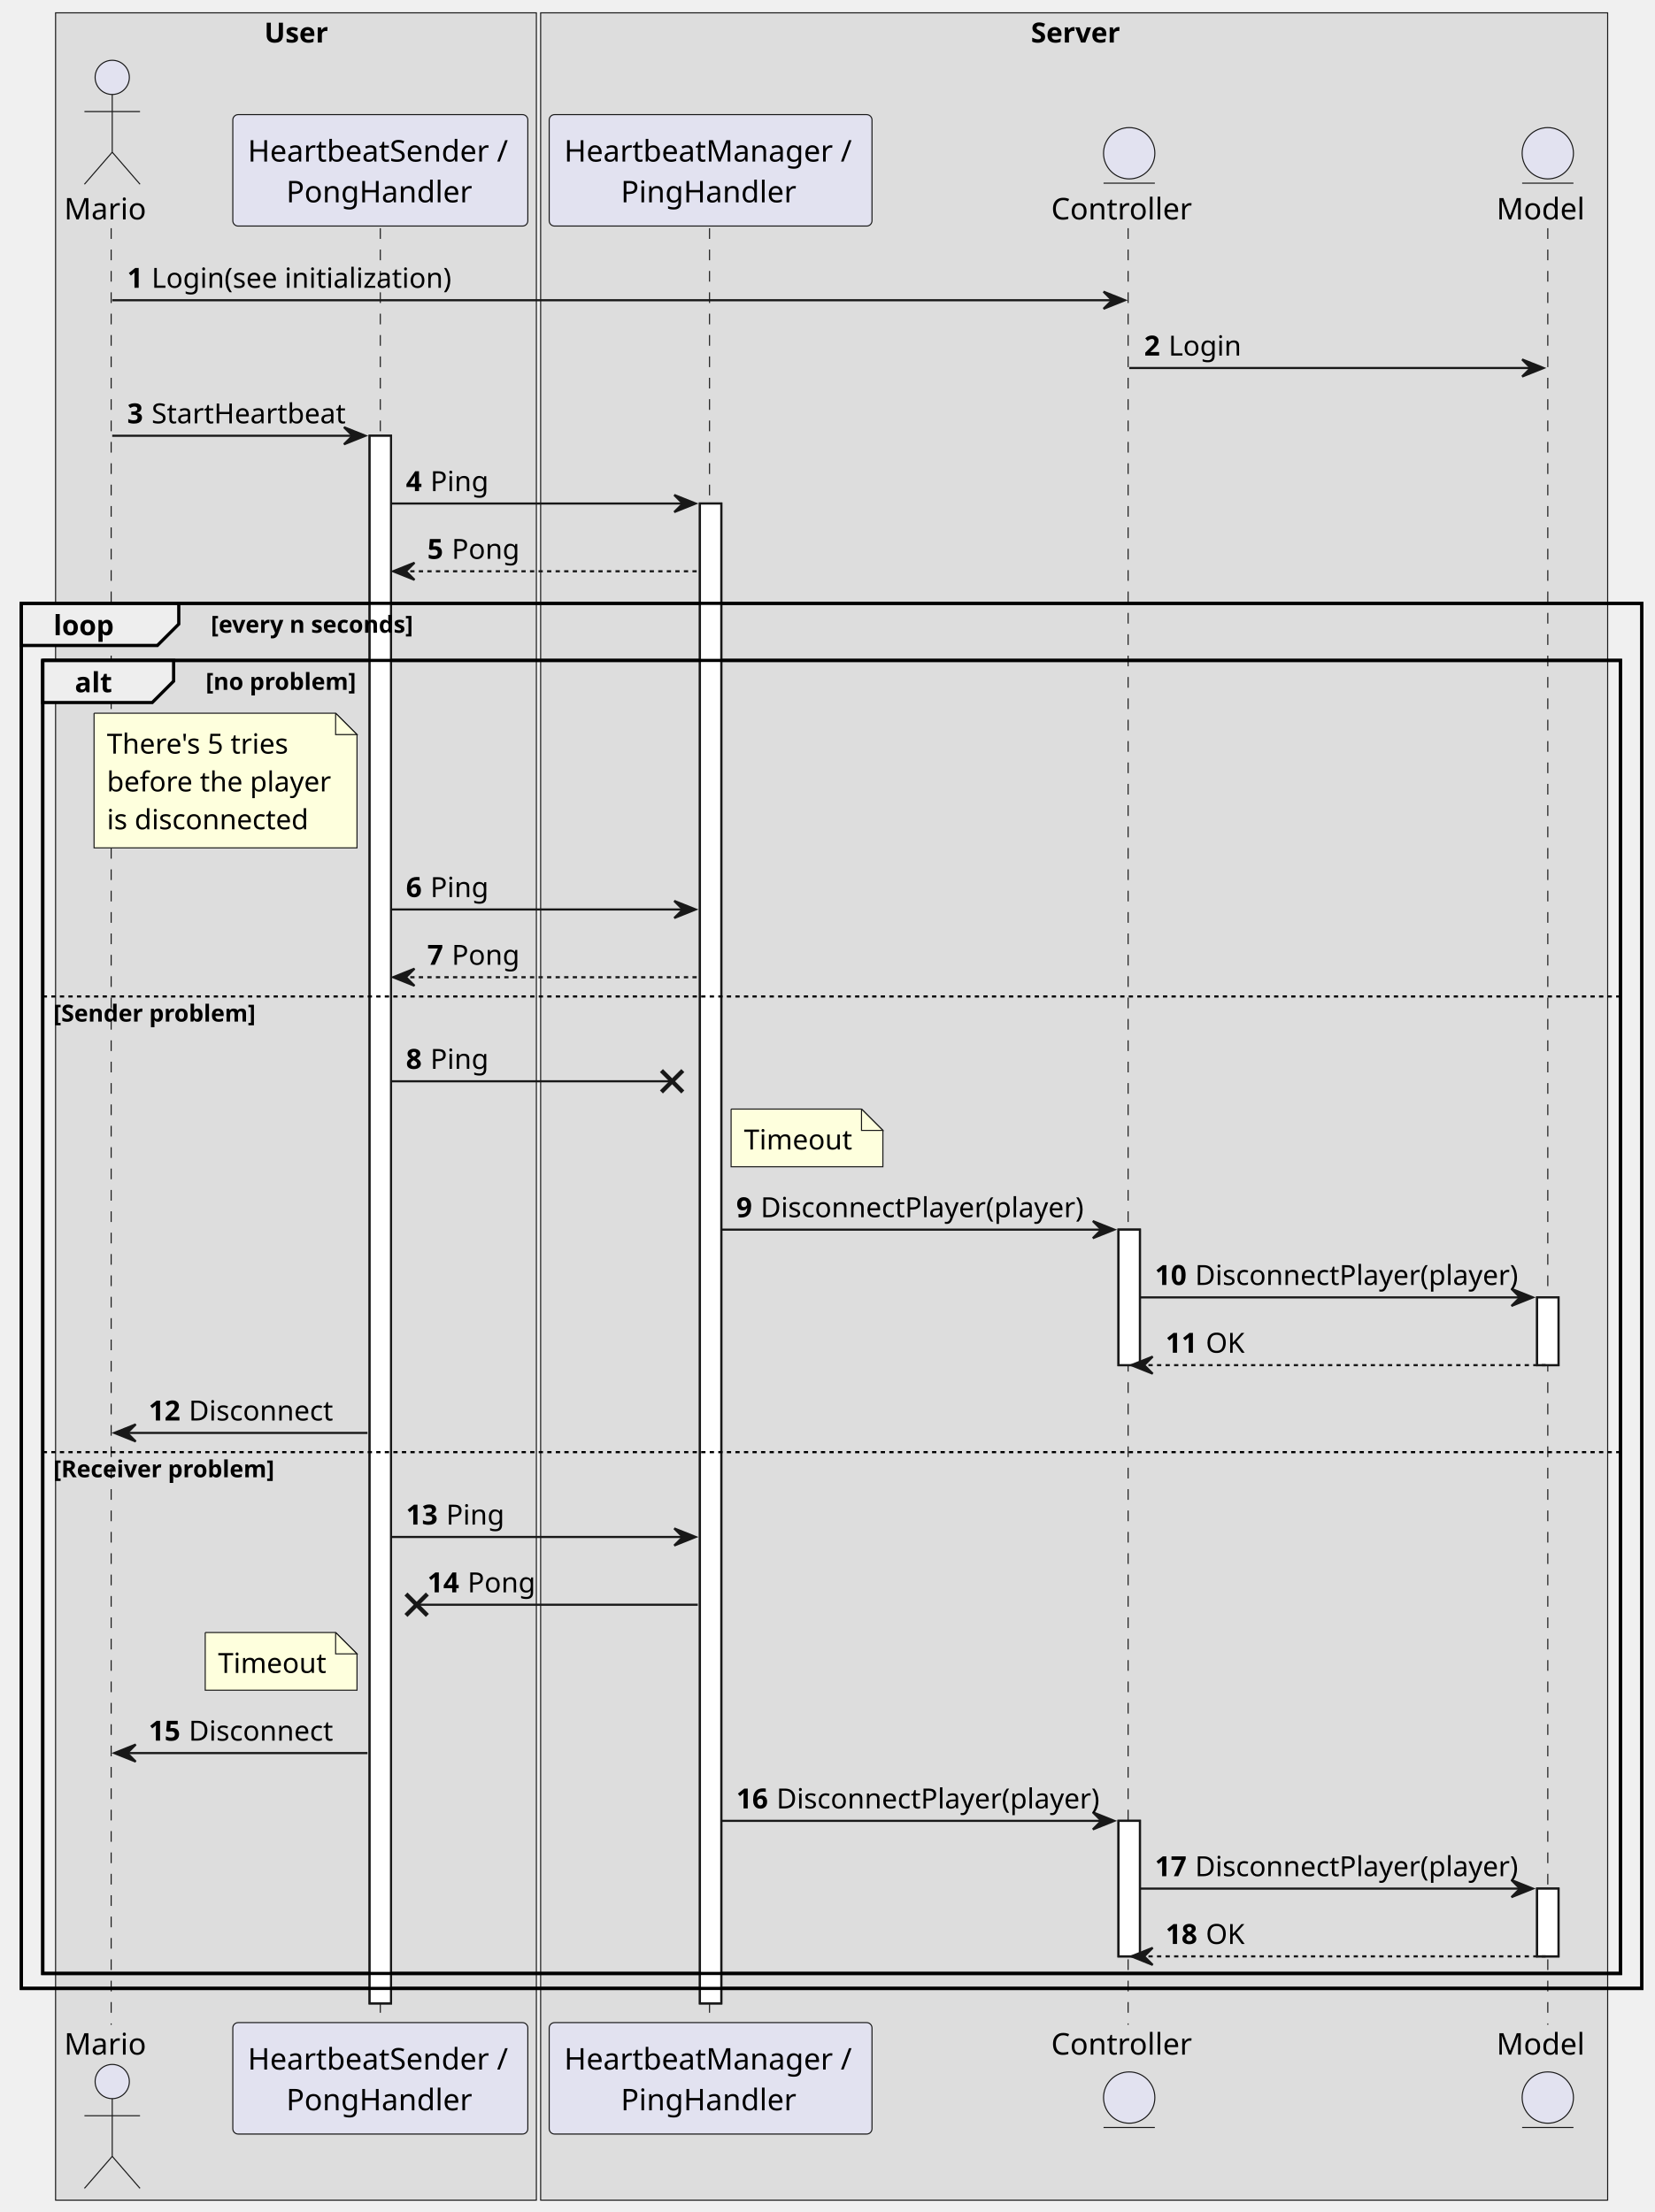
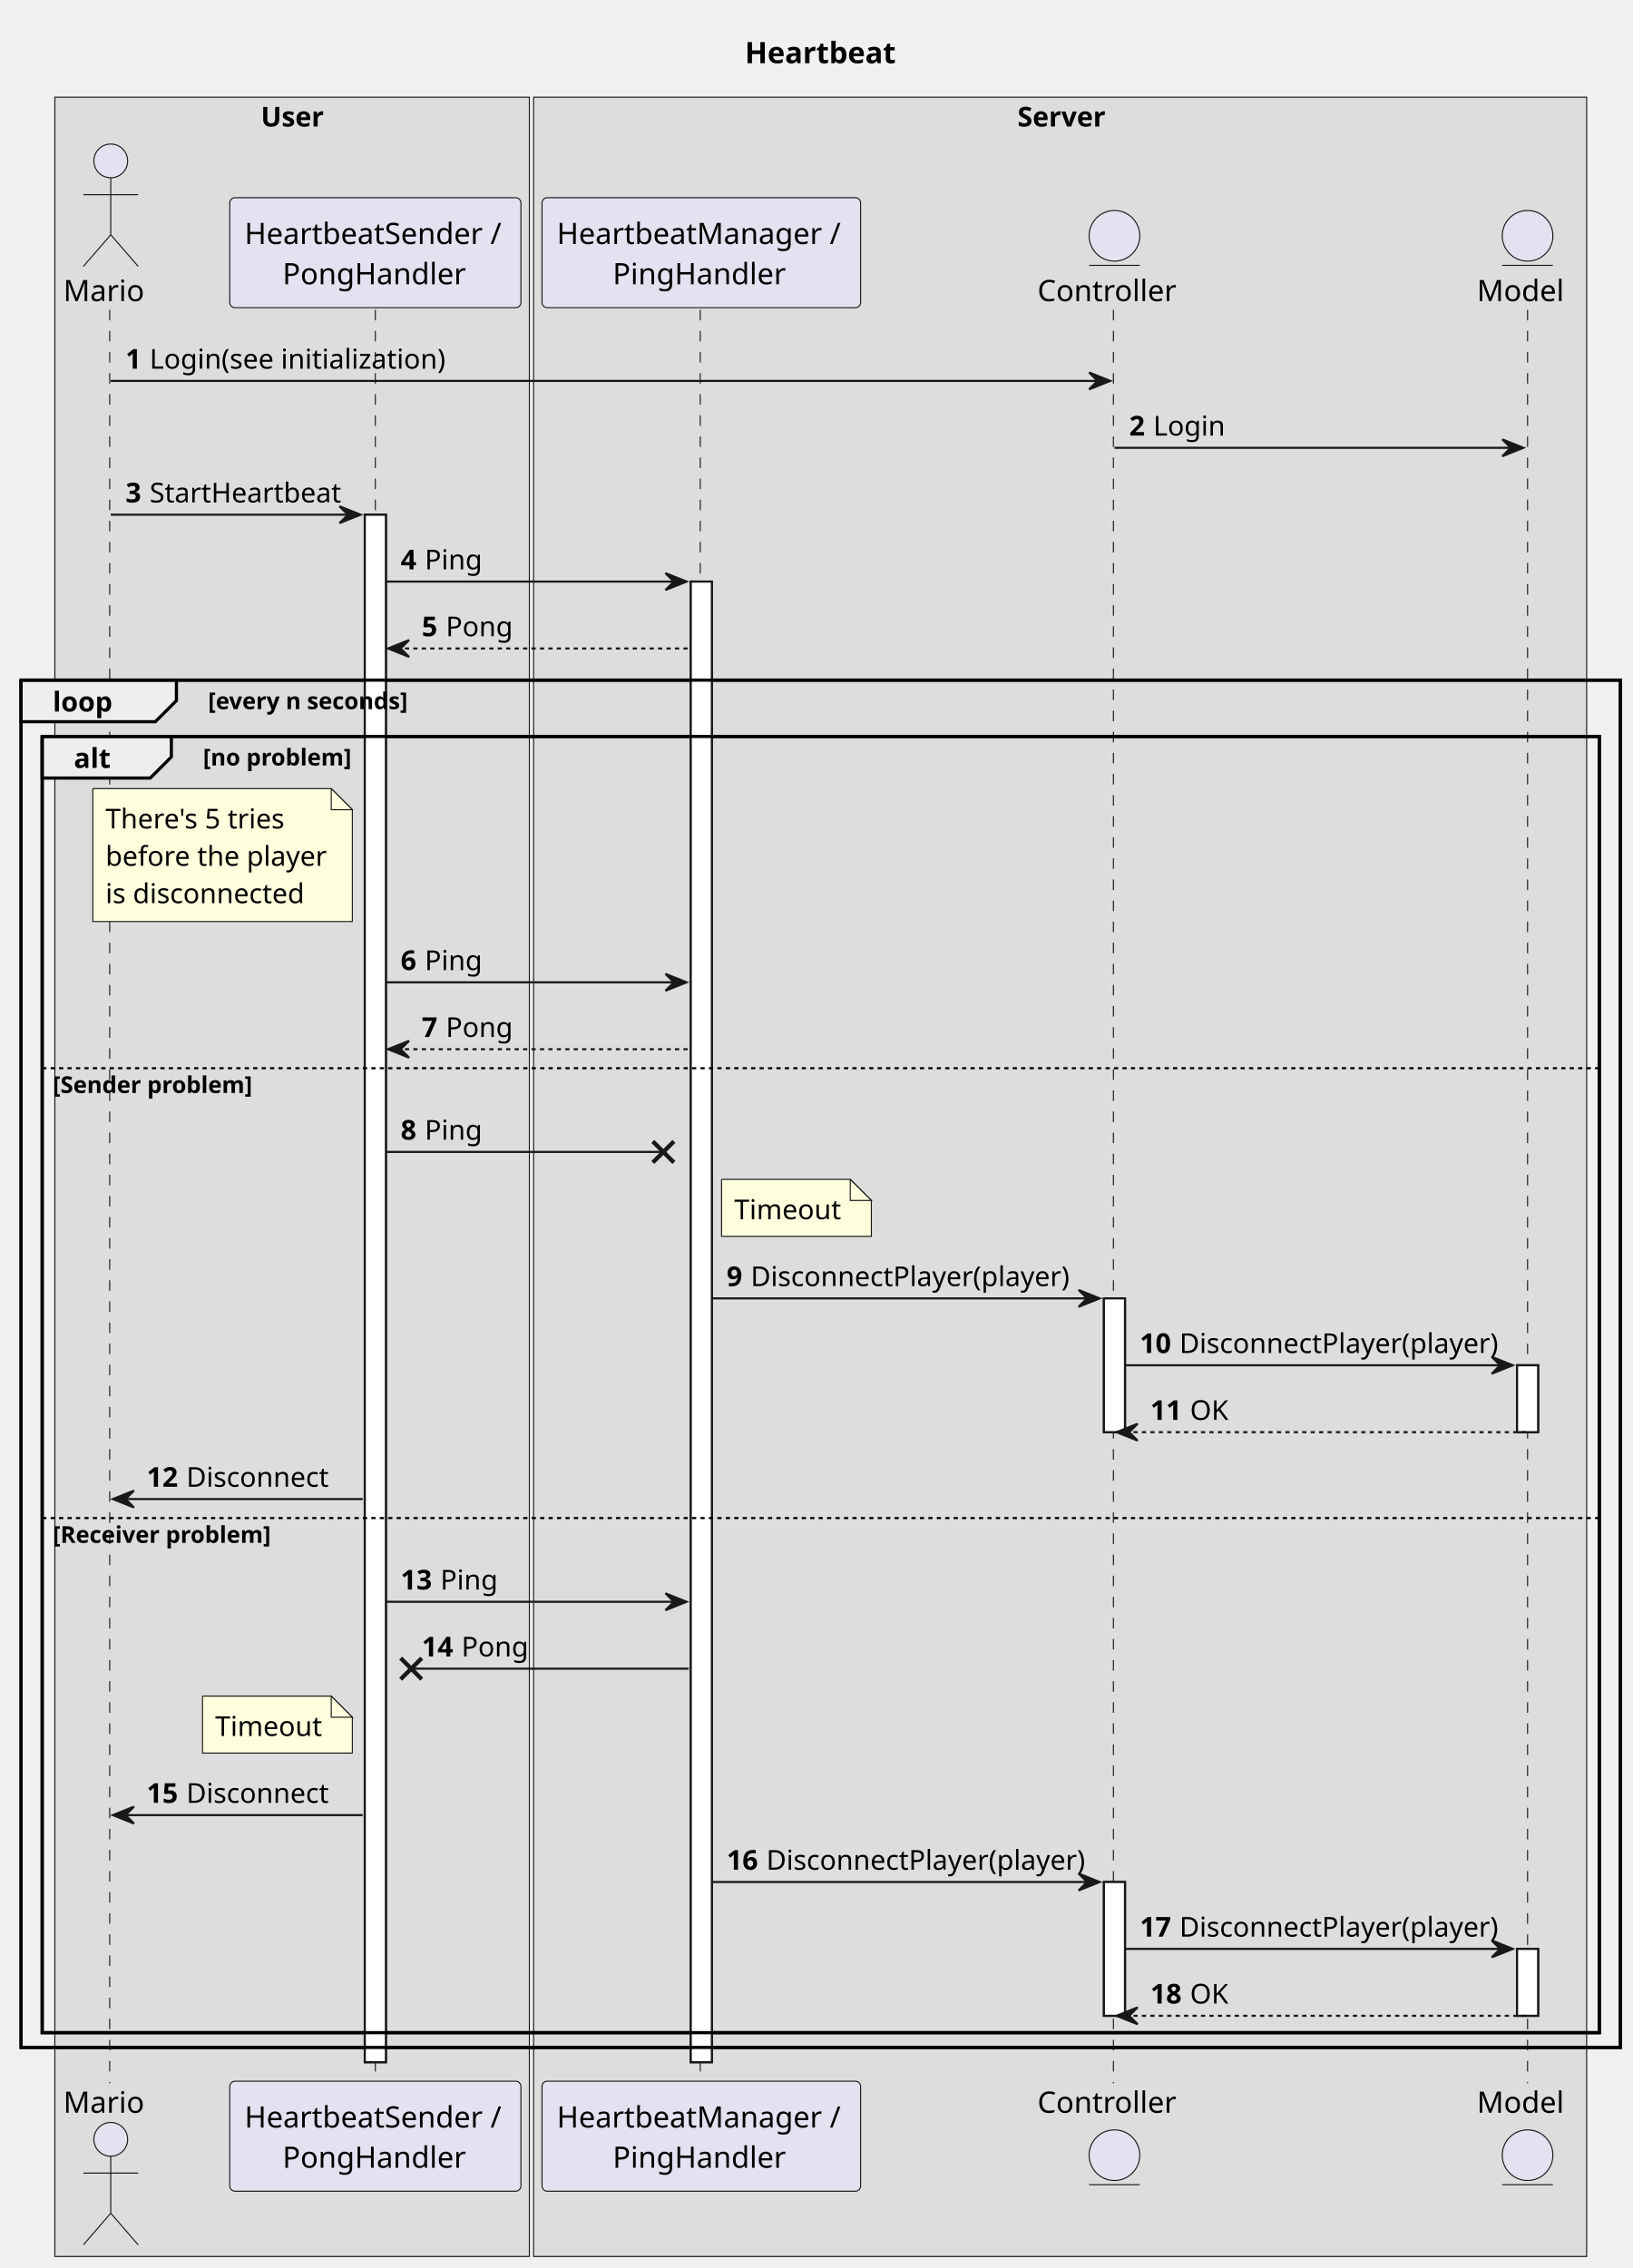
- <svg xmlns="http://www.w3.org/2000/svg" contentStyleType="text/css" height="1035px" preserveAspectRatio="none" style="width:774px;height:1035px;background:#FFFFFF;" version="1.1" viewBox="0 0 774 1035" width="774px" zoomAndPan="magnify">
+ <svg xmlns="http://www.w3.org/2000/svg" contentStyleType="text/css" height="1075px" preserveAspectRatio="none" style="width:774px;height:1075px;background:#FFFFFF;" version="1.1" viewBox="0 0 774 1075" width="774px" zoomAndPan="magnify">
  <defs />
  <g>
-     <rect fill="#DDDDDD" height="1023.456" style="stroke:#181818;stroke-width:0.5;" width="224.906" x="26" y="6" />
-     <text fill="#000000" font-family="sans-serif" font-size="13" font-weight="bold" lengthAdjust="spacing" textLength="29.625" x="123.641" y="19.897">User
-         </text>
-     <rect fill="#DDDDDD" height="1023.456" style="stroke:#181818;stroke-width:0.5;" width="499.125" x="252.906" y="6" />
-     <text fill="#000000" font-family="sans-serif" font-size="13" font-weight="bold" lengthAdjust="spacing" textLength="40.438" x="482.25" y="19.897">Server
-         </text>
-     <rect fill="#FFFFFF" height="733.496" style="stroke:#181818;stroke-width:1.0;" width="10" x="172.906" y="203.892" />
-     <rect fill="#FFFFFF" height="701.79" style="stroke:#181818;stroke-width:1.0;" width="10" x="327.406" y="235.598" />
-     <rect fill="#FFFFFF" height="63.412" style="stroke:#181818;stroke-width:1.0;" width="10" x="523.219" y="575.346" />
-     <rect fill="#FFFFFF" height="63.412" style="stroke:#181818;stroke-width:1.0;" width="10" x="523.219" y="851.976" />
-     <rect fill="#FFFFFF" height="31.706" style="stroke:#181818;stroke-width:1.0;" width="10" x="719.031" y="607.052" />
-     <rect fill="#FFFFFF" height="31.706" style="stroke:#181818;stroke-width:1.0;" width="10" x="719.031" y="883.682" />
-     <rect fill="none" height="648.084" style="stroke:#000000;stroke-width:1.5;" width="758.031" x="10" y="282.304" />
-     <rect fill="none" height="614.378" style="stroke:#000000;stroke-width:1.5;" width="738.031" x="20" y="309.01" />
-     <line style="stroke:#181818;stroke-width:0.5;stroke-dasharray:5.0,5.0;" x1="52" x2="52" y1="106.774" y2="947.388" />
-     <line style="stroke:#181818;stroke-width:0.5;stroke-dasharray:5.0,5.0;" x1="177.906" x2="177.906" y1="106.774" y2="947.388" />
-     <line style="stroke:#181818;stroke-width:0.5;stroke-dasharray:5.0,5.0;" x1="331.906" x2="331.906" y1="106.774" y2="947.388" />
-     <line style="stroke:#181818;stroke-width:0.5;stroke-dasharray:5.0,5.0;" x1="527.719" x2="527.719" y1="106.774" y2="947.388" />
-     <line style="stroke:#181818;stroke-width:0.5;stroke-dasharray:5.0,5.0;" x1="724.031" x2="724.031" y1="106.774" y2="947.388" />
-     <text fill="#000000" font-family="sans-serif" font-size="14" lengthAdjust="spacing" textLength="39" x="30" y="102.672">Mario
-         </text>
-     <ellipse cx="52.5" cy="36.206" fill="#E2E2F0" rx="8" ry="8" style="stroke:#181818;stroke-width:0.5;" />
-     <path d="M52.5,44.206 L52.5,71.206 M39.5,52.206 L65.5,52.206 M52.5,71.206 L39.5,86.206 M52.5,71.206 L65.5,86.206 " fill="none" style="stroke:#181818;stroke-width:0.5;" />
-     <text fill="#000000" font-family="sans-serif" font-size="14" lengthAdjust="spacing" textLength="39" x="30" y="961.354">Mario
-         </text>
-     <ellipse cx="52.5" cy="973.956" fill="#E2E2F0" rx="8" ry="8" style="stroke:#181818;stroke-width:0.5;" />
-     <path d="M52.5,981.956 L52.5,1008.956 M39.5,989.956 L65.5,989.956 M52.5,1008.956 L39.5,1023.956 M52.5,1008.956 L65.5,1023.956 " fill="none" style="stroke:#181818;stroke-width:0.5;" />
-     <rect fill="#E2E2F0" height="52.136" rx="2.5" ry="2.5" style="stroke:#181818;stroke-width:0.5;" width="138" x="108.906" y="53.638" />
-     <text fill="#000000" font-family="sans-serif" font-size="14" lengthAdjust="spacing" textLength="124" x="115.906" y="75.604">HeartbeatSender /
-         </text>
-     <text fill="#000000" font-family="sans-serif" font-size="14" lengthAdjust="spacing" textLength="88" x="133.906" y="94.672">PongHandler
-         </text>
-     <rect fill="#E2E2F0" height="52.136" rx="2.5" ry="2.5" style="stroke:#181818;stroke-width:0.5;" width="138" x="108.906" y="946.388" />
-     <text fill="#000000" font-family="sans-serif" font-size="14" lengthAdjust="spacing" textLength="124" x="115.906" y="968.354">HeartbeatSender /
-         </text>
-     <text fill="#000000" font-family="sans-serif" font-size="14" lengthAdjust="spacing" textLength="88" x="133.906" y="987.422">PongHandler
-         </text>
-     <rect fill="#E2E2F0" height="52.136" rx="2.5" ry="2.5" style="stroke:#181818;stroke-width:0.5;" width="151" x="256.906" y="53.638" />
-     <text fill="#000000" font-family="sans-serif" font-size="14" lengthAdjust="spacing" textLength="137" x="263.906" y="75.604">HeartbeatManager /
-         </text>
-     <text fill="#000000" font-family="sans-serif" font-size="14" lengthAdjust="spacing" textLength="84" x="290.406" y="94.672">PingHandler
-         </text>
-     <rect fill="#E2E2F0" height="52.136" rx="2.5" ry="2.5" style="stroke:#181818;stroke-width:0.5;" width="151" x="256.906" y="946.388" />
-     <text fill="#000000" font-family="sans-serif" font-size="14" lengthAdjust="spacing" textLength="137" x="263.906" y="968.354">HeartbeatManager /
-         </text>
-     <text fill="#000000" font-family="sans-serif" font-size="14" lengthAdjust="spacing" textLength="84" x="290.406" y="987.422">PingHandler
-         </text>
-     <text fill="#000000" font-family="sans-serif" font-size="14" lengthAdjust="spacing" textLength="67" x="491.719" y="102.672">Controller
-         </text>
-     <ellipse cx="528.219" cy="71.706" fill="#E2E2F0" rx="12" ry="12" style="stroke:#181818;stroke-width:0.5;" />
-     <line style="stroke:#181818;stroke-width:0.5;" x1="516.219" x2="540.219" y1="85.706" y2="85.706" />
-     <text fill="#000000" font-family="sans-serif" font-size="14" lengthAdjust="spacing" textLength="67" x="491.719" y="961.354">Controller
-         </text>
-     <ellipse cx="528.219" cy="981.456" fill="#E2E2F0" rx="12" ry="12" style="stroke:#181818;stroke-width:0.5;" />
-     <line style="stroke:#181818;stroke-width:0.5;" x1="516.219" x2="540.219" y1="995.456" y2="995.456" />
-     <text fill="#000000" font-family="sans-serif" font-size="14" lengthAdjust="spacing" textLength="42" x="700.031" y="102.672">Model
-         </text>
-     <ellipse cx="724.031" cy="71.706" fill="#E2E2F0" rx="12" ry="12" style="stroke:#181818;stroke-width:0.5;" />
-     <line style="stroke:#181818;stroke-width:0.5;" x1="712.031" x2="736.031" y1="85.706" y2="85.706" />
-     <text fill="#000000" font-family="sans-serif" font-size="14" lengthAdjust="spacing" textLength="42" x="700.031" y="961.354">Model
-         </text>
-     <ellipse cx="724.031" cy="981.456" fill="#E2E2F0" rx="12" ry="12" style="stroke:#181818;stroke-width:0.5;" />
-     <line style="stroke:#181818;stroke-width:0.5;" x1="712.031" x2="736.031" y1="995.456" y2="995.456" />
-     <rect fill="#FFFFFF" height="733.496" style="stroke:#181818;stroke-width:1.0;" width="10" x="172.906" y="203.892" />
-     <rect fill="#FFFFFF" height="701.79" style="stroke:#181818;stroke-width:1.0;" width="10" x="327.406" y="235.598" />
-     <rect fill="#FFFFFF" height="63.412" style="stroke:#181818;stroke-width:1.0;" width="10" x="523.219" y="575.346" />
-     <rect fill="#FFFFFF" height="63.412" style="stroke:#181818;stroke-width:1.0;" width="10" x="523.219" y="851.976" />
-     <rect fill="#FFFFFF" height="31.706" style="stroke:#181818;stroke-width:1.0;" width="10" x="719.031" y="607.052" />
-     <rect fill="#FFFFFF" height="31.706" style="stroke:#181818;stroke-width:1.0;" width="10" x="719.031" y="883.682" />
-     <polygon fill="#181818" points="516.219,136.48,526.219,140.48,516.219,144.48,520.219,140.48" style="stroke:#181818;stroke-width:1.0;" />
-     <line style="stroke:#181818;stroke-width:1.0;" x1="52.5" x2="522.219" y1="140.48" y2="140.48" />
-     <text fill="#000000" font-family="sans-serif" font-size="13" font-weight="bold" lengthAdjust="spacing" textLength="7.406" x="59.5" y="134.671">1
-         </text>
-     <text fill="#000000" font-family="sans-serif" font-size="13" lengthAdjust="spacing" textLength="137" x="70.906" y="134.671">Login(see initialization)
-         </text>
-     <polygon fill="#181818" points="712.031,168.186,722.031,172.186,712.031,176.186,716.031,172.186" style="stroke:#181818;stroke-width:1.0;" />
-     <line style="stroke:#181818;stroke-width:1.0;" x1="528.219" x2="718.031" y1="172.186" y2="172.186" />
-     <text fill="#000000" font-family="sans-serif" font-size="13" font-weight="bold" lengthAdjust="spacing" textLength="7.406" x="535.219" y="166.377">2
-         </text>
-     <text fill="#000000" font-family="sans-serif" font-size="13" lengthAdjust="spacing" textLength="34" x="546.625" y="166.377">Login
-         </text>
-     <polygon fill="#181818" points="160.906,199.892,170.906,203.892,160.906,207.892,164.906,203.892" style="stroke:#181818;stroke-width:1.0;" />
-     <line style="stroke:#181818;stroke-width:1.0;" x1="52.5" x2="166.906" y1="203.892" y2="203.892" />
-     <text fill="#000000" font-family="sans-serif" font-size="13" font-weight="bold" lengthAdjust="spacing" textLength="7.406" x="59.5" y="198.083">3
-         </text>
-     <text fill="#000000" font-family="sans-serif" font-size="13" lengthAdjust="spacing" textLength="90" x="70.906" y="198.083">StartHeartbeat
-         </text>
-     <polygon fill="#181818" points="315.406,231.598,325.406,235.598,315.406,239.598,319.406,235.598" style="stroke:#181818;stroke-width:1.0;" />
-     <line style="stroke:#181818;stroke-width:1.0;" x1="182.906" x2="321.406" y1="235.598" y2="235.598" />
-     <text fill="#000000" font-family="sans-serif" font-size="13" font-weight="bold" lengthAdjust="spacing" textLength="7.406" x="189.906" y="229.789">4
-         </text>
-     <text fill="#000000" font-family="sans-serif" font-size="13" lengthAdjust="spacing" textLength="27" x="201.312" y="229.789">Ping
-         </text>
-     <polygon fill="#181818" points="193.906,263.304,183.906,267.304,193.906,271.304,189.906,267.304" style="stroke:#181818;stroke-width:1.0;" />
-     <line style="stroke:#181818;stroke-width:1.0;stroke-dasharray:2.0,2.0;" x1="187.906" x2="326.406" y1="267.304" y2="267.304" />
-     <text fill="#000000" font-family="sans-serif" font-size="13" font-weight="bold" lengthAdjust="spacing" textLength="7.406" x="199.906" y="261.495">5
-         </text>
-     <text fill="#000000" font-family="sans-serif" font-size="13" lengthAdjust="spacing" textLength="32" x="211.312" y="261.495">Pong
-         </text>
-     <path d="M10,282.304 L83.625,282.304 L83.625,292.01 L73.625,302.01 L10,302.01 L10,282.304 " fill="#EEEEEE" style="stroke:#000000;stroke-width:1.5;" />
-     <rect fill="none" height="648.084" style="stroke:#000000;stroke-width:1.5;" width="758.031" x="10" y="282.304" />
-     <text fill="#000000" font-family="sans-serif" font-size="13" font-weight="bold" lengthAdjust="spacing" textLength="28.625" x="25" y="297.201">loop
-         </text>
-     <text fill="#000000" font-family="sans-serif" font-size="11" font-weight="bold" lengthAdjust="spacing" textLength="97.156" x="98.625" y="296.063">[every n seconds]
-         </text>
-     <path d="M20,309.01 L81.219,309.01 L81.219,318.716 L71.219,328.716 L20,328.716 L20,309.01 " fill="#EEEEEE" style="stroke:#000000;stroke-width:1.5;" />
-     <rect fill="none" height="614.378" style="stroke:#000000;stroke-width:1.5;" width="738.031" x="20" y="309.01" />
-     <text fill="#000000" font-family="sans-serif" font-size="13" font-weight="bold" lengthAdjust="spacing" textLength="16.219" x="35" y="323.907">alt
-         </text>
-     <text fill="#000000" font-family="sans-serif" font-size="11" font-weight="bold" lengthAdjust="spacing" textLength="73.781" x="96.219" y="322.769">[no problem]
-         </text>
-     <path d="M44,333.716 L44,396.716 L167,396.716 L167,343.716 L157,333.716 L44,333.716 " fill="#FEFFDD" style="stroke:#181818;stroke-width:0.5;" />
-     <path d="M157,333.716 L157,343.716 L167,343.716 L157,333.716 " fill="#FEFFDD" style="stroke:#181818;stroke-width:0.5;" />
-     <text fill="#000000" font-family="sans-serif" font-size="13" lengthAdjust="spacing" textLength="82" x="50" y="352.613">There's 5 tries
-         </text>
-     <text fill="#000000" font-family="sans-serif" font-size="13" lengthAdjust="spacing" textLength="102" x="50" y="370.319">before the player
-         </text>
-     <text fill="#000000" font-family="sans-serif" font-size="13" lengthAdjust="spacing" textLength="92" x="50" y="388.025">is disconnected
-         </text>
-     <polygon fill="#181818" points="315.406,421.54,325.406,425.54,315.406,429.54,319.406,425.54" style="stroke:#181818;stroke-width:1.0;" />
-     <line style="stroke:#181818;stroke-width:1.0;" x1="182.906" x2="321.406" y1="425.54" y2="425.54" />
-     <text fill="#000000" font-family="sans-serif" font-size="13" font-weight="bold" lengthAdjust="spacing" textLength="7.406" x="189.906" y="419.731">6
-         </text>
-     <text fill="#000000" font-family="sans-serif" font-size="13" lengthAdjust="spacing" textLength="27" x="201.312" y="419.731">Ping
-         </text>
-     <polygon fill="#181818" points="193.906,453.246,183.906,457.246,193.906,461.246,189.906,457.246" style="stroke:#181818;stroke-width:1.0;" />
-     <line style="stroke:#181818;stroke-width:1.0;stroke-dasharray:2.0,2.0;" x1="187.906" x2="326.406" y1="457.246" y2="457.246" />
-     <text fill="#000000" font-family="sans-serif" font-size="13" font-weight="bold" lengthAdjust="spacing" textLength="7.406" x="199.906" y="451.437">7
-         </text>
-     <text fill="#000000" font-family="sans-serif" font-size="13" lengthAdjust="spacing" textLength="32" x="211.312" y="451.437">Pong
-         </text>
-     <line style="stroke:#000000;stroke-width:1.0;stroke-dasharray:2.0,2.0;" x1="20" x2="758.031" y1="466.246" y2="466.246" />
-     <text fill="#000000" font-family="sans-serif" font-size="11" font-weight="bold" lengthAdjust="spacing" textLength="98.156" x="25" y="478.005">[Sender problem]
-         </text>
-     <line style="stroke:#181818;stroke-width:2.0;" x1="309.406" x2="319.406" y1="500.934" y2="510.934" />
-     <line style="stroke:#181818;stroke-width:2.0;" x1="309.406" x2="319.406" y1="510.934" y2="500.934" />
-     <line style="stroke:#181818;stroke-width:1.0;" x1="182.906" x2="314.406" y1="505.934" y2="505.934" />
-     <text fill="#000000" font-family="sans-serif" font-size="13" font-weight="bold" lengthAdjust="spacing" textLength="7.406" x="189.906" y="500.125">8
-         </text>
-     <text fill="#000000" font-family="sans-serif" font-size="13" lengthAdjust="spacing" textLength="27" x="201.312" y="500.125">Ping
-         </text>
-     <path d="M342,518.934 L342,545.934 L413,545.934 L413,528.934 L403,518.934 L342,518.934 " fill="#FEFFDD" style="stroke:#181818;stroke-width:0.5;" />
-     <path d="M403,518.934 L403,528.934 L413,528.934 L403,518.934 " fill="#FEFFDD" style="stroke:#181818;stroke-width:0.5;" />
-     <text fill="#000000" font-family="sans-serif" font-size="13" lengthAdjust="spacing" textLength="50" x="348" y="537.831">Timeout
-         </text>
-     <polygon fill="#181818" points="511.219,571.346,521.219,575.346,511.219,579.346,515.219,575.346" style="stroke:#181818;stroke-width:1.0;" />
-     <line style="stroke:#181818;stroke-width:1.0;" x1="337.406" x2="517.219" y1="575.346" y2="575.346" />
-     <text fill="#000000" font-family="sans-serif" font-size="13" font-weight="bold" lengthAdjust="spacing" textLength="7.406" x="344.406" y="569.537">9
-         </text>
-     <text fill="#000000" font-family="sans-serif" font-size="13" lengthAdjust="spacing" textLength="148" x="355.812" y="569.537">DisconnectPlayer(player)
-         </text>
-     <polygon fill="#181818" points="707.031,603.052,717.031,607.052,707.031,611.052,711.031,607.052" style="stroke:#181818;stroke-width:1.0;" />
-     <line style="stroke:#181818;stroke-width:1.0;" x1="533.219" x2="713.031" y1="607.052" y2="607.052" />
-     <text fill="#000000" font-family="sans-serif" font-size="13" font-weight="bold" lengthAdjust="spacing" textLength="14.812" x="540.219" y="601.243">10
-         </text>
-     <text fill="#000000" font-family="sans-serif" font-size="13" lengthAdjust="spacing" textLength="148" x="559.031" y="601.243">DisconnectPlayer(player)
-         </text>
-     <polygon fill="#181818" points="539.219,634.758,529.219,638.758,539.219,642.758,535.219,638.758" style="stroke:#181818;stroke-width:1.0;" />
-     <line style="stroke:#181818;stroke-width:1.0;stroke-dasharray:2.0,2.0;" x1="533.219" x2="723.031" y1="638.758" y2="638.758" />
-     <text fill="#000000" font-family="sans-serif" font-size="13" font-weight="bold" lengthAdjust="spacing" textLength="14.812" x="545.219" y="632.949">11
-         </text>
-     <text fill="#000000" font-family="sans-serif" font-size="13" lengthAdjust="spacing" textLength="18" x="564.031" y="632.949">OK
-         </text>
-     <polygon fill="#181818" points="63.5,666.464,53.5,670.464,63.5,674.464,59.5,670.464" style="stroke:#181818;stroke-width:1.0;" />
-     <line style="stroke:#181818;stroke-width:1.0;" x1="57.5" x2="171.906" y1="670.464" y2="670.464" />
-     <text fill="#000000" font-family="sans-serif" font-size="13" font-weight="bold" lengthAdjust="spacing" textLength="14.812" x="69.5" y="664.655">12
-         </text>
-     <text fill="#000000" font-family="sans-serif" font-size="13" lengthAdjust="spacing" textLength="66" x="88.312" y="664.655">Disconnect
-         </text>
-     <line style="stroke:#000000;stroke-width:1.0;stroke-dasharray:2.0,2.0;" x1="20" x2="758.031" y1="679.464" y2="679.464" />
-     <text fill="#000000" font-family="sans-serif" font-size="11" font-weight="bold" lengthAdjust="spacing" textLength="105.844" x="25" y="691.223">[Receiver problem]
-         </text>
-     <polygon fill="#181818" points="315.406,715.152,325.406,719.152,315.406,723.152,319.406,719.152" style="stroke:#181818;stroke-width:1.0;" />
-     <line style="stroke:#181818;stroke-width:1.0;" x1="182.906" x2="321.406" y1="719.152" y2="719.152" />
-     <text fill="#000000" font-family="sans-serif" font-size="13" font-weight="bold" lengthAdjust="spacing" textLength="14.812" x="189.906" y="713.343">13
-         </text>
-     <text fill="#000000" font-family="sans-serif" font-size="13" lengthAdjust="spacing" textLength="27" x="208.719" y="713.343">Ping
-         </text>
-     <line style="stroke:#181818;stroke-width:2.0;" x1="189.906" x2="199.906" y1="745.858" y2="755.858" />
-     <line style="stroke:#181818;stroke-width:2.0;" x1="189.906" x2="199.906" y1="755.858" y2="745.858" />
-     <line style="stroke:#181818;stroke-width:1.0;" x1="194.906" x2="326.406" y1="750.858" y2="750.858" />
-     <text fill="#000000" font-family="sans-serif" font-size="13" font-weight="bold" lengthAdjust="spacing" textLength="14.812" x="199.906" y="745.049">14
-         </text>
-     <text fill="#000000" font-family="sans-serif" font-size="13" lengthAdjust="spacing" textLength="32" x="218.719" y="745.049">Pong
-         </text>
-     <path d="M96,763.858 L96,790.858 L167,790.858 L167,773.858 L157,763.858 L96,763.858 " fill="#FEFFDD" style="stroke:#181818;stroke-width:0.5;" />
-     <path d="M157,763.858 L157,773.858 L167,773.858 L157,763.858 " fill="#FEFFDD" style="stroke:#181818;stroke-width:0.5;" />
-     <text fill="#000000" font-family="sans-serif" font-size="13" lengthAdjust="spacing" textLength="50" x="102" y="782.755">Timeout
-         </text>
-     <polygon fill="#181818" points="63.5,816.27,53.5,820.27,63.5,824.27,59.5,820.27" style="stroke:#181818;stroke-width:1.0;" />
-     <line style="stroke:#181818;stroke-width:1.0;" x1="57.5" x2="171.906" y1="820.27" y2="820.27" />
-     <text fill="#000000" font-family="sans-serif" font-size="13" font-weight="bold" lengthAdjust="spacing" textLength="14.812" x="69.5" y="814.461">15
-         </text>
-     <text fill="#000000" font-family="sans-serif" font-size="13" lengthAdjust="spacing" textLength="66" x="88.312" y="814.461">Disconnect
-         </text>
-     <polygon fill="#181818" points="511.219,847.976,521.219,851.976,511.219,855.976,515.219,851.976" style="stroke:#181818;stroke-width:1.0;" />
-     <line style="stroke:#181818;stroke-width:1.0;" x1="337.406" x2="517.219" y1="851.976" y2="851.976" />
-     <text fill="#000000" font-family="sans-serif" font-size="13" font-weight="bold" lengthAdjust="spacing" textLength="14.812" x="344.406" y="846.167">16
-         </text>
-     <text fill="#000000" font-family="sans-serif" font-size="13" lengthAdjust="spacing" textLength="148" x="363.219" y="846.167">DisconnectPlayer(player)
-         </text>
-     <polygon fill="#181818" points="707.031,879.682,717.031,883.682,707.031,887.682,711.031,883.682" style="stroke:#181818;stroke-width:1.0;" />
-     <line style="stroke:#181818;stroke-width:1.0;" x1="533.219" x2="713.031" y1="883.682" y2="883.682" />
-     <text fill="#000000" font-family="sans-serif" font-size="13" font-weight="bold" lengthAdjust="spacing" textLength="14.812" x="540.219" y="877.873">17
-         </text>
-     <text fill="#000000" font-family="sans-serif" font-size="13" lengthAdjust="spacing" textLength="148" x="559.031" y="877.873">DisconnectPlayer(player)
-         </text>
-     <polygon fill="#181818" points="539.219,911.388,529.219,915.388,539.219,919.388,535.219,915.388" style="stroke:#181818;stroke-width:1.0;" />
-     <line style="stroke:#181818;stroke-width:1.0;stroke-dasharray:2.0,2.0;" x1="533.219" x2="723.031" y1="915.388" y2="915.388" />
-     <text fill="#000000" font-family="sans-serif" font-size="13" font-weight="bold" lengthAdjust="spacing" textLength="14.812" x="545.219" y="909.579">18
-         </text>
-     <text fill="#000000" font-family="sans-serif" font-size="13" lengthAdjust="spacing" textLength="18" x="564.031" y="909.579">OK
+     <text fill="#000000" font-family="sans-serif" font-size="14" font-weight="bold" lengthAdjust="spacing" textLength="70.938" x="353.047" y="29.966">Heartbeat
+         </text>
+     <rect fill="#DDDDDD" height="1023.456" style="stroke:#181818;stroke-width:0.5;" width="224.906" x="26" y="46.068" />
+     <text fill="#000000" font-family="sans-serif" font-size="13" font-weight="bold" lengthAdjust="spacing" textLength="29.625" x="123.641" y="59.965">User
+         </text>
+     <rect fill="#DDDDDD" height="1023.456" style="stroke:#181818;stroke-width:0.5;" width="499.125" x="252.906" y="46.068" />
+     <text fill="#000000" font-family="sans-serif" font-size="13" font-weight="bold" lengthAdjust="spacing" textLength="40.438" x="482.25" y="59.965">Server
+         </text>
+     <rect fill="#FFFFFF" height="733.496" style="stroke:#181818;stroke-width:1.0;" width="10" x="172.906" y="243.96" />
+     <rect fill="#FFFFFF" height="701.79" style="stroke:#181818;stroke-width:1.0;" width="10" x="327.406" y="275.666" />
+     <rect fill="#FFFFFF" height="63.412" style="stroke:#181818;stroke-width:1.0;" width="10" x="523.219" y="615.414" />
+     <rect fill="#FFFFFF" height="63.412" style="stroke:#181818;stroke-width:1.0;" width="10" x="523.219" y="892.044" />
+     <rect fill="#FFFFFF" height="31.706" style="stroke:#181818;stroke-width:1.0;" width="10" x="719.031" y="647.12" />
+     <rect fill="#FFFFFF" height="31.706" style="stroke:#181818;stroke-width:1.0;" width="10" x="719.031" y="923.75" />
+     <rect fill="none" height="648.084" style="stroke:#000000;stroke-width:1.5;" width="758.031" x="10" y="322.372" />
+     <rect fill="none" height="614.378" style="stroke:#000000;stroke-width:1.5;" width="738.031" x="20" y="349.078" />
+     <line style="stroke:#181818;stroke-width:0.5;stroke-dasharray:5.0,5.0;" x1="52" x2="52" y1="146.842" y2="987.456" />
+     <line style="stroke:#181818;stroke-width:0.5;stroke-dasharray:5.0,5.0;" x1="177.906" x2="177.906" y1="146.842" y2="987.456" />
+     <line style="stroke:#181818;stroke-width:0.5;stroke-dasharray:5.0,5.0;" x1="331.906" x2="331.906" y1="146.842" y2="987.456" />
+     <line style="stroke:#181818;stroke-width:0.5;stroke-dasharray:5.0,5.0;" x1="527.719" x2="527.719" y1="146.842" y2="987.456" />
+     <line style="stroke:#181818;stroke-width:0.5;stroke-dasharray:5.0,5.0;" x1="724.031" x2="724.031" y1="146.842" y2="987.456" />
+     <text fill="#000000" font-family="sans-serif" font-size="14" lengthAdjust="spacing" textLength="39" x="30" y="142.74">Mario
+         </text>
+     <ellipse cx="52.5" cy="76.274" fill="#E2E2F0" rx="8" ry="8" style="stroke:#181818;stroke-width:0.5;" />
+     <path d="M52.5,84.274 L52.5,111.274 M39.5,92.274 L65.5,92.274 M52.5,111.274 L39.5,126.274 M52.5,111.274 L65.5,126.274 " fill="none" style="stroke:#181818;stroke-width:0.5;" />
+     <text fill="#000000" font-family="sans-serif" font-size="14" lengthAdjust="spacing" textLength="39" x="30" y="1001.422">Mario
+         </text>
+     <ellipse cx="52.5" cy="1014.024" fill="#E2E2F0" rx="8" ry="8" style="stroke:#181818;stroke-width:0.5;" />
+     <path d="M52.5,1022.024 L52.5,1049.024 M39.5,1030.024 L65.5,1030.024 M52.5,1049.024 L39.5,1064.024 M52.5,1049.024 L65.5,1064.024 " fill="none" style="stroke:#181818;stroke-width:0.5;" />
+     <rect fill="#E2E2F0" height="52.136" rx="2.5" ry="2.5" style="stroke:#181818;stroke-width:0.5;" width="138" x="108.906" y="93.706" />
+     <text fill="#000000" font-family="sans-serif" font-size="14" lengthAdjust="spacing" textLength="124" x="115.906" y="115.672">HeartbeatSender /
+         </text>
+     <text fill="#000000" font-family="sans-serif" font-size="14" lengthAdjust="spacing" textLength="88" x="133.906" y="134.74">PongHandler
+         </text>
+     <rect fill="#E2E2F0" height="52.136" rx="2.5" ry="2.5" style="stroke:#181818;stroke-width:0.5;" width="138" x="108.906" y="986.456" />
+     <text fill="#000000" font-family="sans-serif" font-size="14" lengthAdjust="spacing" textLength="124" x="115.906" y="1008.422">HeartbeatSender /
+         </text>
+     <text fill="#000000" font-family="sans-serif" font-size="14" lengthAdjust="spacing" textLength="88" x="133.906" y="1027.49">PongHandler
+         </text>
+     <rect fill="#E2E2F0" height="52.136" rx="2.5" ry="2.5" style="stroke:#181818;stroke-width:0.5;" width="151" x="256.906" y="93.706" />
+     <text fill="#000000" font-family="sans-serif" font-size="14" lengthAdjust="spacing" textLength="137" x="263.906" y="115.672">HeartbeatManager /
+         </text>
+     <text fill="#000000" font-family="sans-serif" font-size="14" lengthAdjust="spacing" textLength="84" x="290.406" y="134.74">PingHandler
+         </text>
+     <rect fill="#E2E2F0" height="52.136" rx="2.5" ry="2.5" style="stroke:#181818;stroke-width:0.5;" width="151" x="256.906" y="986.456" />
+     <text fill="#000000" font-family="sans-serif" font-size="14" lengthAdjust="spacing" textLength="137" x="263.906" y="1008.422">HeartbeatManager /
+         </text>
+     <text fill="#000000" font-family="sans-serif" font-size="14" lengthAdjust="spacing" textLength="84" x="290.406" y="1027.49">PingHandler
+         </text>
+     <text fill="#000000" font-family="sans-serif" font-size="14" lengthAdjust="spacing" textLength="67" x="491.719" y="142.74">Controller
+         </text>
+     <ellipse cx="528.219" cy="111.774" fill="#E2E2F0" rx="12" ry="12" style="stroke:#181818;stroke-width:0.5;" />
+     <line style="stroke:#181818;stroke-width:0.5;" x1="516.219" x2="540.219" y1="125.774" y2="125.774" />
+     <text fill="#000000" font-family="sans-serif" font-size="14" lengthAdjust="spacing" textLength="67" x="491.719" y="1001.422">Controller
+         </text>
+     <ellipse cx="528.219" cy="1021.524" fill="#E2E2F0" rx="12" ry="12" style="stroke:#181818;stroke-width:0.5;" />
+     <line style="stroke:#181818;stroke-width:0.5;" x1="516.219" x2="540.219" y1="1035.524" y2="1035.524" />
+     <text fill="#000000" font-family="sans-serif" font-size="14" lengthAdjust="spacing" textLength="42" x="700.031" y="142.74">Model
+         </text>
+     <ellipse cx="724.031" cy="111.774" fill="#E2E2F0" rx="12" ry="12" style="stroke:#181818;stroke-width:0.5;" />
+     <line style="stroke:#181818;stroke-width:0.5;" x1="712.031" x2="736.031" y1="125.774" y2="125.774" />
+     <text fill="#000000" font-family="sans-serif" font-size="14" lengthAdjust="spacing" textLength="42" x="700.031" y="1001.422">Model
+         </text>
+     <ellipse cx="724.031" cy="1021.524" fill="#E2E2F0" rx="12" ry="12" style="stroke:#181818;stroke-width:0.5;" />
+     <line style="stroke:#181818;stroke-width:0.5;" x1="712.031" x2="736.031" y1="1035.524" y2="1035.524" />
+     <rect fill="#FFFFFF" height="733.496" style="stroke:#181818;stroke-width:1.0;" width="10" x="172.906" y="243.96" />
+     <rect fill="#FFFFFF" height="701.79" style="stroke:#181818;stroke-width:1.0;" width="10" x="327.406" y="275.666" />
+     <rect fill="#FFFFFF" height="63.412" style="stroke:#181818;stroke-width:1.0;" width="10" x="523.219" y="615.414" />
+     <rect fill="#FFFFFF" height="63.412" style="stroke:#181818;stroke-width:1.0;" width="10" x="523.219" y="892.044" />
+     <rect fill="#FFFFFF" height="31.706" style="stroke:#181818;stroke-width:1.0;" width="10" x="719.031" y="647.12" />
+     <rect fill="#FFFFFF" height="31.706" style="stroke:#181818;stroke-width:1.0;" width="10" x="719.031" y="923.75" />
+     <polygon fill="#181818" points="516.219,176.548,526.219,180.548,516.219,184.548,520.219,180.548" style="stroke:#181818;stroke-width:1.0;" />
+     <line style="stroke:#181818;stroke-width:1.0;" x1="52.5" x2="522.219" y1="180.548" y2="180.548" />
+     <text fill="#000000" font-family="sans-serif" font-size="13" font-weight="bold" lengthAdjust="spacing" textLength="7.406" x="59.5" y="174.739">1
+         </text>
+     <text fill="#000000" font-family="sans-serif" font-size="13" lengthAdjust="spacing" textLength="137" x="70.906" y="174.739">Login(see initialization)
+         </text>
+     <polygon fill="#181818" points="712.031,208.254,722.031,212.254,712.031,216.254,716.031,212.254" style="stroke:#181818;stroke-width:1.0;" />
+     <line style="stroke:#181818;stroke-width:1.0;" x1="528.219" x2="718.031" y1="212.254" y2="212.254" />
+     <text fill="#000000" font-family="sans-serif" font-size="13" font-weight="bold" lengthAdjust="spacing" textLength="7.406" x="535.219" y="206.445">2
+         </text>
+     <text fill="#000000" font-family="sans-serif" font-size="13" lengthAdjust="spacing" textLength="34" x="546.625" y="206.445">Login
+         </text>
+     <polygon fill="#181818" points="160.906,239.96,170.906,243.96,160.906,247.96,164.906,243.96" style="stroke:#181818;stroke-width:1.0;" />
+     <line style="stroke:#181818;stroke-width:1.0;" x1="52.5" x2="166.906" y1="243.96" y2="243.96" />
+     <text fill="#000000" font-family="sans-serif" font-size="13" font-weight="bold" lengthAdjust="spacing" textLength="7.406" x="59.5" y="238.151">3
+         </text>
+     <text fill="#000000" font-family="sans-serif" font-size="13" lengthAdjust="spacing" textLength="90" x="70.906" y="238.151">StartHeartbeat
+         </text>
+     <polygon fill="#181818" points="315.406,271.666,325.406,275.666,315.406,279.666,319.406,275.666" style="stroke:#181818;stroke-width:1.0;" />
+     <line style="stroke:#181818;stroke-width:1.0;" x1="182.906" x2="321.406" y1="275.666" y2="275.666" />
+     <text fill="#000000" font-family="sans-serif" font-size="13" font-weight="bold" lengthAdjust="spacing" textLength="7.406" x="189.906" y="269.857">4
+         </text>
+     <text fill="#000000" font-family="sans-serif" font-size="13" lengthAdjust="spacing" textLength="27" x="201.312" y="269.857">Ping
+         </text>
+     <polygon fill="#181818" points="193.906,303.372,183.906,307.372,193.906,311.372,189.906,307.372" style="stroke:#181818;stroke-width:1.0;" />
+     <line style="stroke:#181818;stroke-width:1.0;stroke-dasharray:2.0,2.0;" x1="187.906" x2="326.406" y1="307.372" y2="307.372" />
+     <text fill="#000000" font-family="sans-serif" font-size="13" font-weight="bold" lengthAdjust="spacing" textLength="7.406" x="199.906" y="301.563">5
+         </text>
+     <text fill="#000000" font-family="sans-serif" font-size="13" lengthAdjust="spacing" textLength="32" x="211.312" y="301.563">Pong
+         </text>
+     <path d="M10,322.372 L83.625,322.372 L83.625,332.078 L73.625,342.078 L10,342.078 L10,322.372 " fill="#EEEEEE" style="stroke:#000000;stroke-width:1.5;" />
+     <rect fill="none" height="648.084" style="stroke:#000000;stroke-width:1.5;" width="758.031" x="10" y="322.372" />
+     <text fill="#000000" font-family="sans-serif" font-size="13" font-weight="bold" lengthAdjust="spacing" textLength="28.625" x="25" y="337.269">loop
+         </text>
+     <text fill="#000000" font-family="sans-serif" font-size="11" font-weight="bold" lengthAdjust="spacing" textLength="97.156" x="98.625" y="336.131">[every n seconds]
+         </text>
+     <path d="M20,349.078 L81.219,349.078 L81.219,358.784 L71.219,368.784 L20,368.784 L20,349.078 " fill="#EEEEEE" style="stroke:#000000;stroke-width:1.5;" />
+     <rect fill="none" height="614.378" style="stroke:#000000;stroke-width:1.5;" width="738.031" x="20" y="349.078" />
+     <text fill="#000000" font-family="sans-serif" font-size="13" font-weight="bold" lengthAdjust="spacing" textLength="16.219" x="35" y="363.975">alt
+         </text>
+     <text fill="#000000" font-family="sans-serif" font-size="11" font-weight="bold" lengthAdjust="spacing" textLength="73.781" x="96.219" y="362.837">[no problem]
+         </text>
+     <path d="M44,373.784 L44,436.784 L167,436.784 L167,383.784 L157,373.784 L44,373.784 " fill="#FEFFDD" style="stroke:#181818;stroke-width:0.5;" />
+     <path d="M157,373.784 L157,383.784 L167,383.784 L157,373.784 " fill="#FEFFDD" style="stroke:#181818;stroke-width:0.5;" />
+     <text fill="#000000" font-family="sans-serif" font-size="13" lengthAdjust="spacing" textLength="82" x="50" y="392.681">There's 5 tries
+         </text>
+     <text fill="#000000" font-family="sans-serif" font-size="13" lengthAdjust="spacing" textLength="102" x="50" y="410.387">before the player
+         </text>
+     <text fill="#000000" font-family="sans-serif" font-size="13" lengthAdjust="spacing" textLength="92" x="50" y="428.093">is disconnected
+         </text>
+     <polygon fill="#181818" points="315.406,461.608,325.406,465.608,315.406,469.608,319.406,465.608" style="stroke:#181818;stroke-width:1.0;" />
+     <line style="stroke:#181818;stroke-width:1.0;" x1="182.906" x2="321.406" y1="465.608" y2="465.608" />
+     <text fill="#000000" font-family="sans-serif" font-size="13" font-weight="bold" lengthAdjust="spacing" textLength="7.406" x="189.906" y="459.799">6
+         </text>
+     <text fill="#000000" font-family="sans-serif" font-size="13" lengthAdjust="spacing" textLength="27" x="201.312" y="459.799">Ping
+         </text>
+     <polygon fill="#181818" points="193.906,493.314,183.906,497.314,193.906,501.314,189.906,497.314" style="stroke:#181818;stroke-width:1.0;" />
+     <line style="stroke:#181818;stroke-width:1.0;stroke-dasharray:2.0,2.0;" x1="187.906" x2="326.406" y1="497.314" y2="497.314" />
+     <text fill="#000000" font-family="sans-serif" font-size="13" font-weight="bold" lengthAdjust="spacing" textLength="7.406" x="199.906" y="491.505">7
+         </text>
+     <text fill="#000000" font-family="sans-serif" font-size="13" lengthAdjust="spacing" textLength="32" x="211.312" y="491.505">Pong
+         </text>
+     <line style="stroke:#000000;stroke-width:1.0;stroke-dasharray:2.0,2.0;" x1="20" x2="758.031" y1="506.314" y2="506.314" />
+     <text fill="#000000" font-family="sans-serif" font-size="11" font-weight="bold" lengthAdjust="spacing" textLength="98.156" x="25" y="518.073">[Sender problem]
+         </text>
+     <line style="stroke:#181818;stroke-width:2.0;" x1="309.406" x2="319.406" y1="541.002" y2="551.002" />
+     <line style="stroke:#181818;stroke-width:2.0;" x1="309.406" x2="319.406" y1="551.002" y2="541.002" />
+     <line style="stroke:#181818;stroke-width:1.0;" x1="182.906" x2="314.406" y1="546.002" y2="546.002" />
+     <text fill="#000000" font-family="sans-serif" font-size="13" font-weight="bold" lengthAdjust="spacing" textLength="7.406" x="189.906" y="540.193">8
+         </text>
+     <text fill="#000000" font-family="sans-serif" font-size="13" lengthAdjust="spacing" textLength="27" x="201.312" y="540.193">Ping
+         </text>
+     <path d="M342,559.002 L342,586.002 L413,586.002 L413,569.002 L403,559.002 L342,559.002 " fill="#FEFFDD" style="stroke:#181818;stroke-width:0.5;" />
+     <path d="M403,559.002 L403,569.002 L413,569.002 L403,559.002 " fill="#FEFFDD" style="stroke:#181818;stroke-width:0.5;" />
+     <text fill="#000000" font-family="sans-serif" font-size="13" lengthAdjust="spacing" textLength="50" x="348" y="577.899">Timeout
+         </text>
+     <polygon fill="#181818" points="511.219,611.414,521.219,615.414,511.219,619.414,515.219,615.414" style="stroke:#181818;stroke-width:1.0;" />
+     <line style="stroke:#181818;stroke-width:1.0;" x1="337.406" x2="517.219" y1="615.414" y2="615.414" />
+     <text fill="#000000" font-family="sans-serif" font-size="13" font-weight="bold" lengthAdjust="spacing" textLength="7.406" x="344.406" y="609.605">9
+         </text>
+     <text fill="#000000" font-family="sans-serif" font-size="13" lengthAdjust="spacing" textLength="148" x="355.812" y="609.605">DisconnectPlayer(player)
+         </text>
+     <polygon fill="#181818" points="707.031,643.12,717.031,647.12,707.031,651.12,711.031,647.12" style="stroke:#181818;stroke-width:1.0;" />
+     <line style="stroke:#181818;stroke-width:1.0;" x1="533.219" x2="713.031" y1="647.12" y2="647.12" />
+     <text fill="#000000" font-family="sans-serif" font-size="13" font-weight="bold" lengthAdjust="spacing" textLength="14.812" x="540.219" y="641.311">10
+         </text>
+     <text fill="#000000" font-family="sans-serif" font-size="13" lengthAdjust="spacing" textLength="148" x="559.031" y="641.311">DisconnectPlayer(player)
+         </text>
+     <polygon fill="#181818" points="539.219,674.826,529.219,678.826,539.219,682.826,535.219,678.826" style="stroke:#181818;stroke-width:1.0;" />
+     <line style="stroke:#181818;stroke-width:1.0;stroke-dasharray:2.0,2.0;" x1="533.219" x2="723.031" y1="678.826" y2="678.826" />
+     <text fill="#000000" font-family="sans-serif" font-size="13" font-weight="bold" lengthAdjust="spacing" textLength="14.812" x="545.219" y="673.017">11
+         </text>
+     <text fill="#000000" font-family="sans-serif" font-size="13" lengthAdjust="spacing" textLength="18" x="564.031" y="673.017">OK
+         </text>
+     <polygon fill="#181818" points="63.5,706.532,53.5,710.532,63.5,714.532,59.5,710.532" style="stroke:#181818;stroke-width:1.0;" />
+     <line style="stroke:#181818;stroke-width:1.0;" x1="57.5" x2="171.906" y1="710.532" y2="710.532" />
+     <text fill="#000000" font-family="sans-serif" font-size="13" font-weight="bold" lengthAdjust="spacing" textLength="14.812" x="69.5" y="704.723">12
+         </text>
+     <text fill="#000000" font-family="sans-serif" font-size="13" lengthAdjust="spacing" textLength="66" x="88.312" y="704.723">Disconnect
+         </text>
+     <line style="stroke:#000000;stroke-width:1.0;stroke-dasharray:2.0,2.0;" x1="20" x2="758.031" y1="719.532" y2="719.532" />
+     <text fill="#000000" font-family="sans-serif" font-size="11" font-weight="bold" lengthAdjust="spacing" textLength="105.844" x="25" y="731.291">[Receiver problem]
+         </text>
+     <polygon fill="#181818" points="315.406,755.22,325.406,759.22,315.406,763.22,319.406,759.22" style="stroke:#181818;stroke-width:1.0;" />
+     <line style="stroke:#181818;stroke-width:1.0;" x1="182.906" x2="321.406" y1="759.22" y2="759.22" />
+     <text fill="#000000" font-family="sans-serif" font-size="13" font-weight="bold" lengthAdjust="spacing" textLength="14.812" x="189.906" y="753.411">13
+         </text>
+     <text fill="#000000" font-family="sans-serif" font-size="13" lengthAdjust="spacing" textLength="27" x="208.719" y="753.411">Ping
+         </text>
+     <line style="stroke:#181818;stroke-width:2.0;" x1="189.906" x2="199.906" y1="785.926" y2="795.926" />
+     <line style="stroke:#181818;stroke-width:2.0;" x1="189.906" x2="199.906" y1="795.926" y2="785.926" />
+     <line style="stroke:#181818;stroke-width:1.0;" x1="194.906" x2="326.406" y1="790.926" y2="790.926" />
+     <text fill="#000000" font-family="sans-serif" font-size="13" font-weight="bold" lengthAdjust="spacing" textLength="14.812" x="199.906" y="785.117">14
+         </text>
+     <text fill="#000000" font-family="sans-serif" font-size="13" lengthAdjust="spacing" textLength="32" x="218.719" y="785.117">Pong
+         </text>
+     <path d="M96,803.926 L96,830.926 L167,830.926 L167,813.926 L157,803.926 L96,803.926 " fill="#FEFFDD" style="stroke:#181818;stroke-width:0.5;" />
+     <path d="M157,803.926 L157,813.926 L167,813.926 L157,803.926 " fill="#FEFFDD" style="stroke:#181818;stroke-width:0.5;" />
+     <text fill="#000000" font-family="sans-serif" font-size="13" lengthAdjust="spacing" textLength="50" x="102" y="822.823">Timeout
+         </text>
+     <polygon fill="#181818" points="63.5,856.338,53.5,860.338,63.5,864.338,59.5,860.338" style="stroke:#181818;stroke-width:1.0;" />
+     <line style="stroke:#181818;stroke-width:1.0;" x1="57.5" x2="171.906" y1="860.338" y2="860.338" />
+     <text fill="#000000" font-family="sans-serif" font-size="13" font-weight="bold" lengthAdjust="spacing" textLength="14.812" x="69.5" y="854.529">15
+         </text>
+     <text fill="#000000" font-family="sans-serif" font-size="13" lengthAdjust="spacing" textLength="66" x="88.312" y="854.529">Disconnect
+         </text>
+     <polygon fill="#181818" points="511.219,888.044,521.219,892.044,511.219,896.044,515.219,892.044" style="stroke:#181818;stroke-width:1.0;" />
+     <line style="stroke:#181818;stroke-width:1.0;" x1="337.406" x2="517.219" y1="892.044" y2="892.044" />
+     <text fill="#000000" font-family="sans-serif" font-size="13" font-weight="bold" lengthAdjust="spacing" textLength="14.812" x="344.406" y="886.235">16
+         </text>
+     <text fill="#000000" font-family="sans-serif" font-size="13" lengthAdjust="spacing" textLength="148" x="363.219" y="886.235">DisconnectPlayer(player)
+         </text>
+     <polygon fill="#181818" points="707.031,919.75,717.031,923.75,707.031,927.75,711.031,923.75" style="stroke:#181818;stroke-width:1.0;" />
+     <line style="stroke:#181818;stroke-width:1.0;" x1="533.219" x2="713.031" y1="923.75" y2="923.75" />
+     <text fill="#000000" font-family="sans-serif" font-size="13" font-weight="bold" lengthAdjust="spacing" textLength="14.812" x="540.219" y="917.941">17
+         </text>
+     <text fill="#000000" font-family="sans-serif" font-size="13" lengthAdjust="spacing" textLength="148" x="559.031" y="917.941">DisconnectPlayer(player)
+         </text>
+     <polygon fill="#181818" points="539.219,951.456,529.219,955.456,539.219,959.456,535.219,955.456" style="stroke:#181818;stroke-width:1.0;" />
+     <line style="stroke:#181818;stroke-width:1.0;stroke-dasharray:2.0,2.0;" x1="533.219" x2="723.031" y1="955.456" y2="955.456" />
+     <text fill="#000000" font-family="sans-serif" font-size="13" font-weight="bold" lengthAdjust="spacing" textLength="14.812" x="545.219" y="949.647">18
+         </text>
+     <text fill="#000000" font-family="sans-serif" font-size="13" lengthAdjust="spacing" textLength="18" x="564.031" y="949.647">OK
        </text>
  </g>
</svg>
